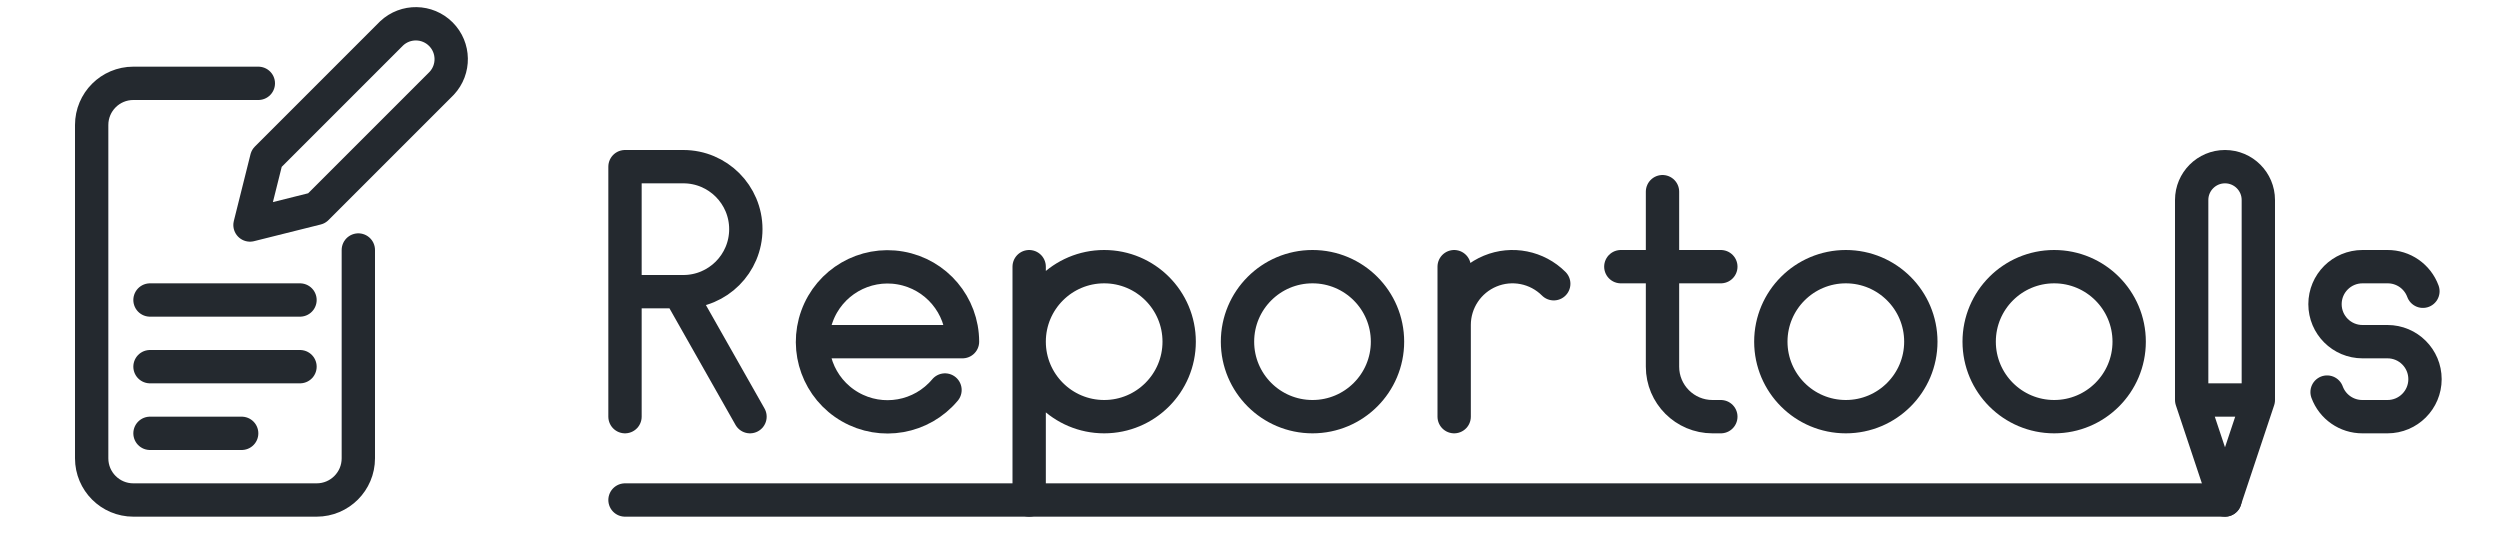
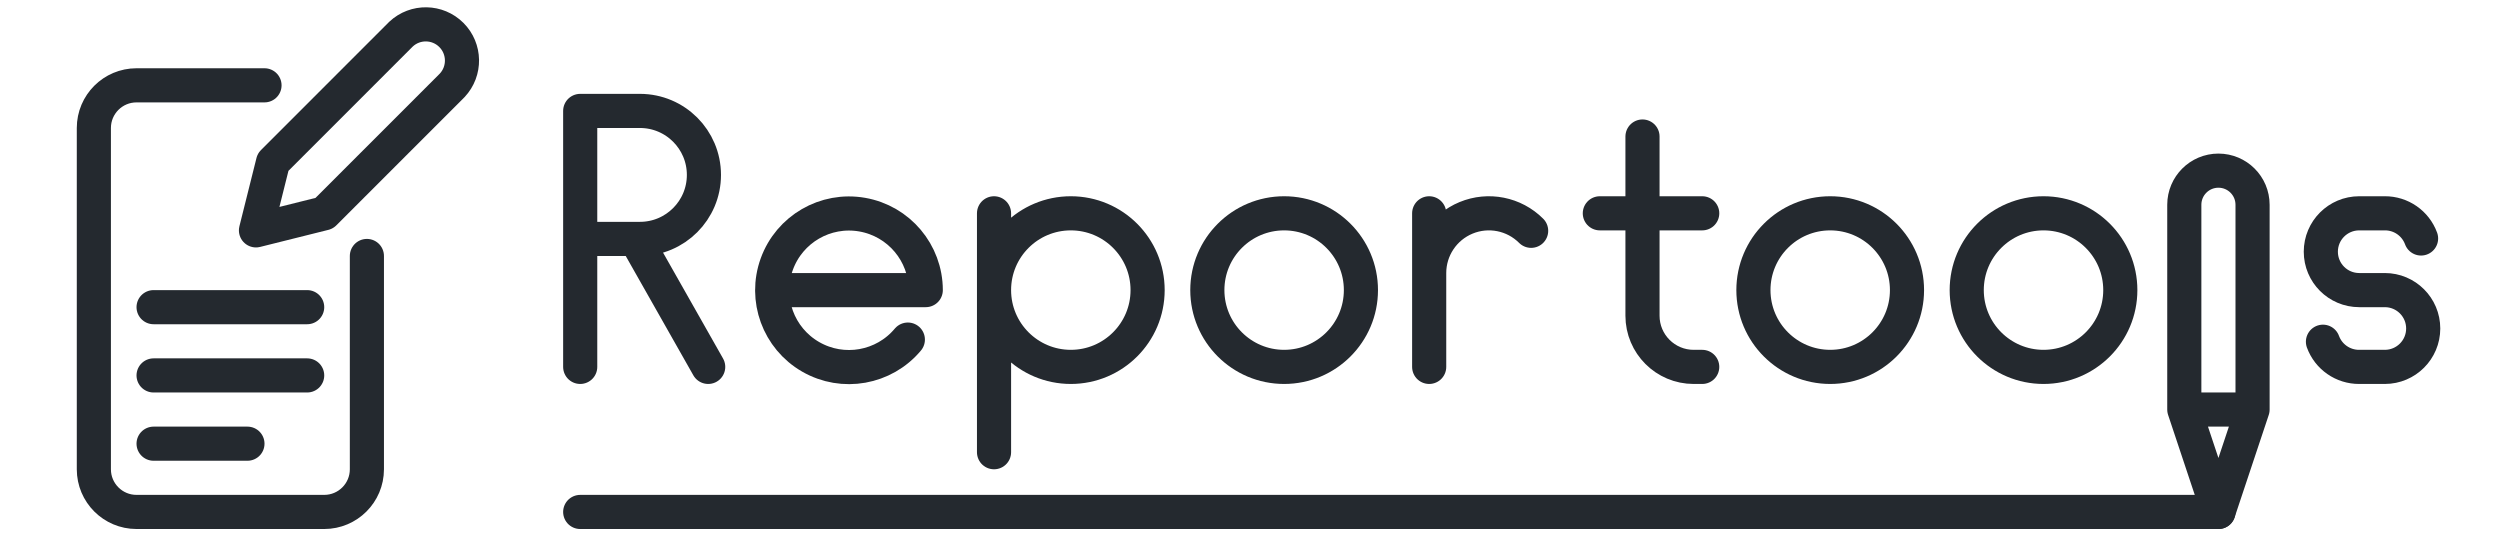
- <svg xmlns="http://www.w3.org/2000/svg" viewBox="0 0 600 128" role="img" aria-label="Reportools">
+ <svg xmlns="http://www.w3.org/2000/svg" viewBox="0 0 586 128" role="img" aria-label="Reportools">
  <style>
    g { stroke: #24292f; }
    @media (prefers-color-scheme: dark) { g { stroke: #e6edf3; } }
  </style>
  <g fill="none" stroke-width="8" stroke-linecap="round" stroke-linejoin="round">
    <path d="M62 20H32a10 10 0 0 0-10 10v80a10 10 0 0 0 10 10h44a10 10 0 0 0 10-10V60" />
    <path d="M60 54l4-16 30-30a8.49 8.49 0 0 1 12 12L76 50z" />
    <path d="M36 72h36M36 88h36M36 104h22" />
-     <path d="M150 100V40h14a15 15 0 0 1 0 30h-14M163 70l17 30" />
-     <path d="M195 82h36a18 18 0 1 0-4.2 11.6" />
-     <path d="M247 64v56M247 82a18 18 0 1 0 36 0a18 18 0 1 0-36 0" />
-     <path d="M297 82a18 18 0 1 0 36 0a18 18 0 1 0-36 0" />
-     <path d="M349 100V64M349 78a14 14 0 0 1 23.9-9.9" />
-     <path d="M399 46v42a12 12 0 0 0 12 12h2M389 64h24" />
-     <path d="M425 82a18 18 0 1 0 36 0a18 18 0 1 0-36 0" />
-     <path d="M475 82a18 18 0 1 0 36 0a18 18 0 1 0-36 0" />
-     <path d="M150 120h384" />
-     <path d="M526 48a8 8 0 0 1 16 0v48l-8 24-8-24zM526 96h16" />
-     <path d="M581.5 69.9a9 9 0 0 0-8.5-5.9h-6a9 9 0 0 0 0 18h6a9 9 0 0 1 0 18h-6a9 9 0 0 1-8.5-5.9" />
+     <path d="M136 86V26h14a15 15 0 0 1 0 30h-14M149 56l17 30" />
+     <path d="M181 68h36a18 18 0 1 0-4.2 11.6" />
+     <path d="M233 50v56M233 68a18 18 0 1 0 36 0a18 18 0 1 0-36 0" />
+     <path d="M283 68a18 18 0 1 0 36 0a18 18 0 1 0-36 0" />
+     <path d="M335 86V50M335 64a14 14 0 0 1 23.9-9.9" />
+     <path d="M385 32v42a12 12 0 0 0 12 12h2M375 50h24" />
+     <path d="M411 68a18 18 0 1 0 36 0a18 18 0 1 0-36 0" />
+     <path d="M461 68a18 18 0 1 0 36 0a18 18 0 1 0-36 0" />
+     <path d="M136 120h384" />
+     <path d="M512 48a8 8 0 0 1 16 0v48l-8 24-8-24zM512 96h16" />
+     <path d="M567.5 55.9a9 9 0 0 0-8.5-5.9h-6a9 9 0 0 0 0 18h6a9 9 0 0 1 0 18h-6a9 9 0 0 1-8.5-5.9" />
  </g>
</svg>
